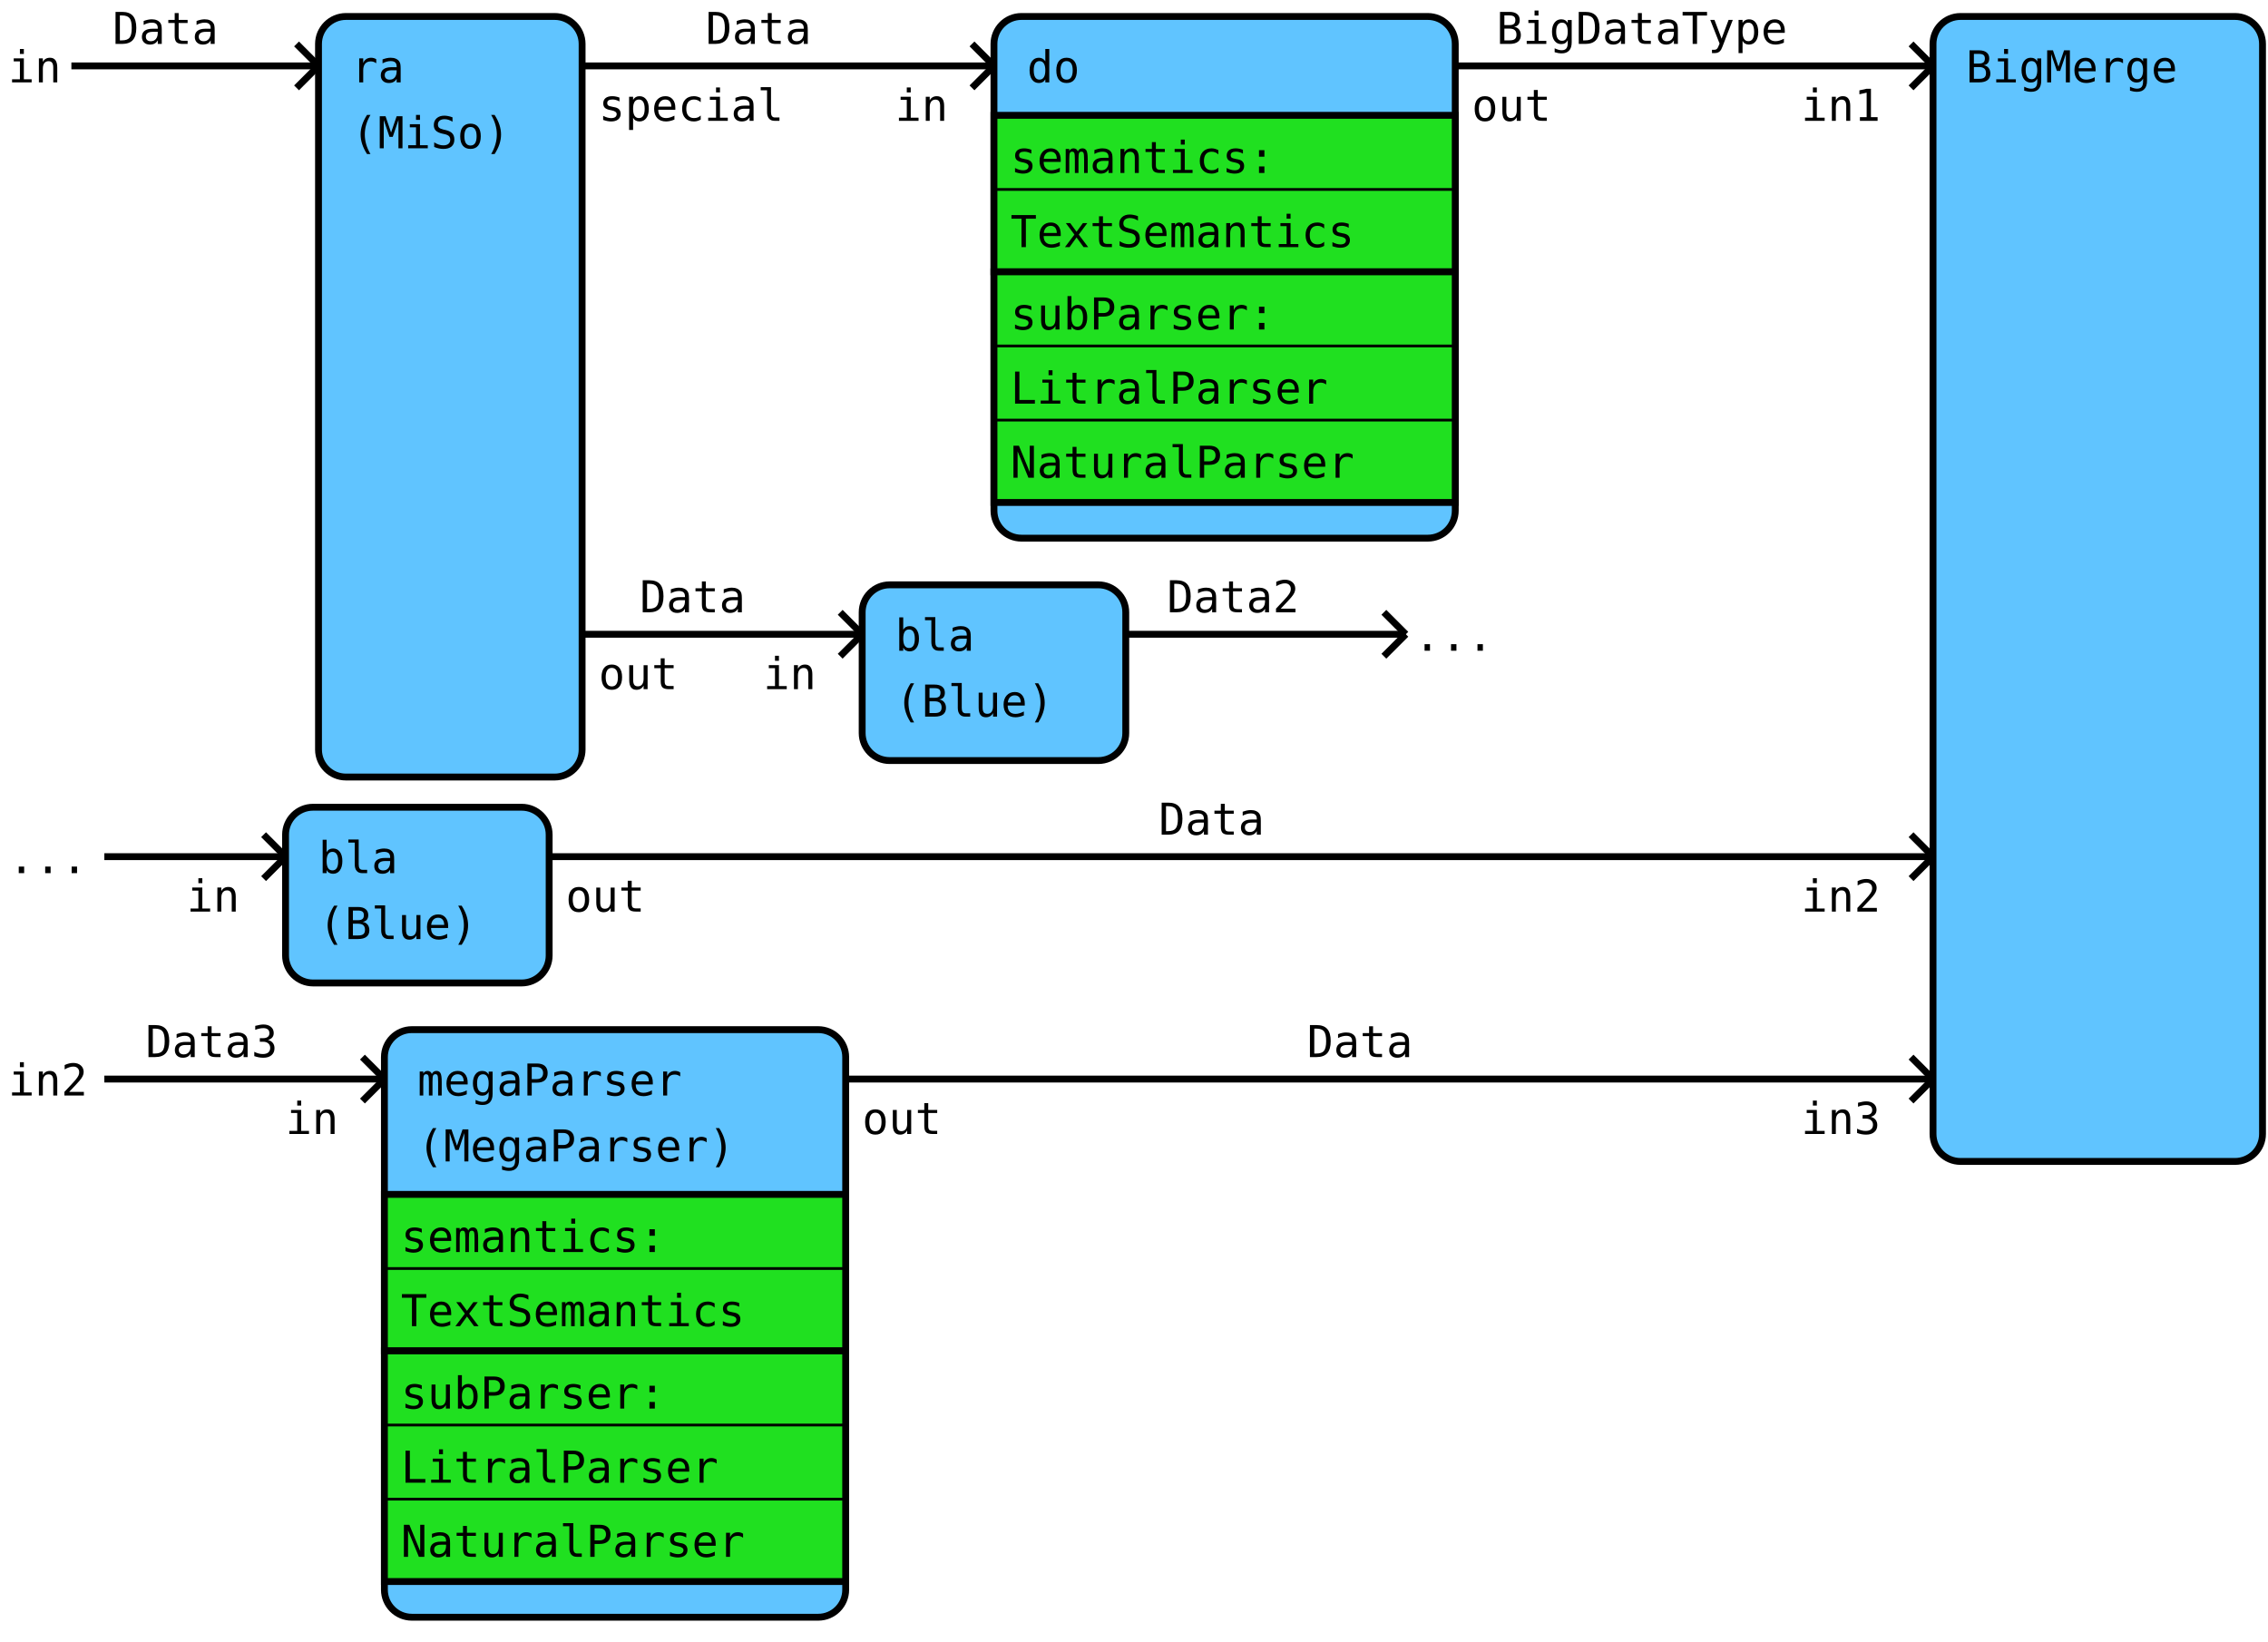
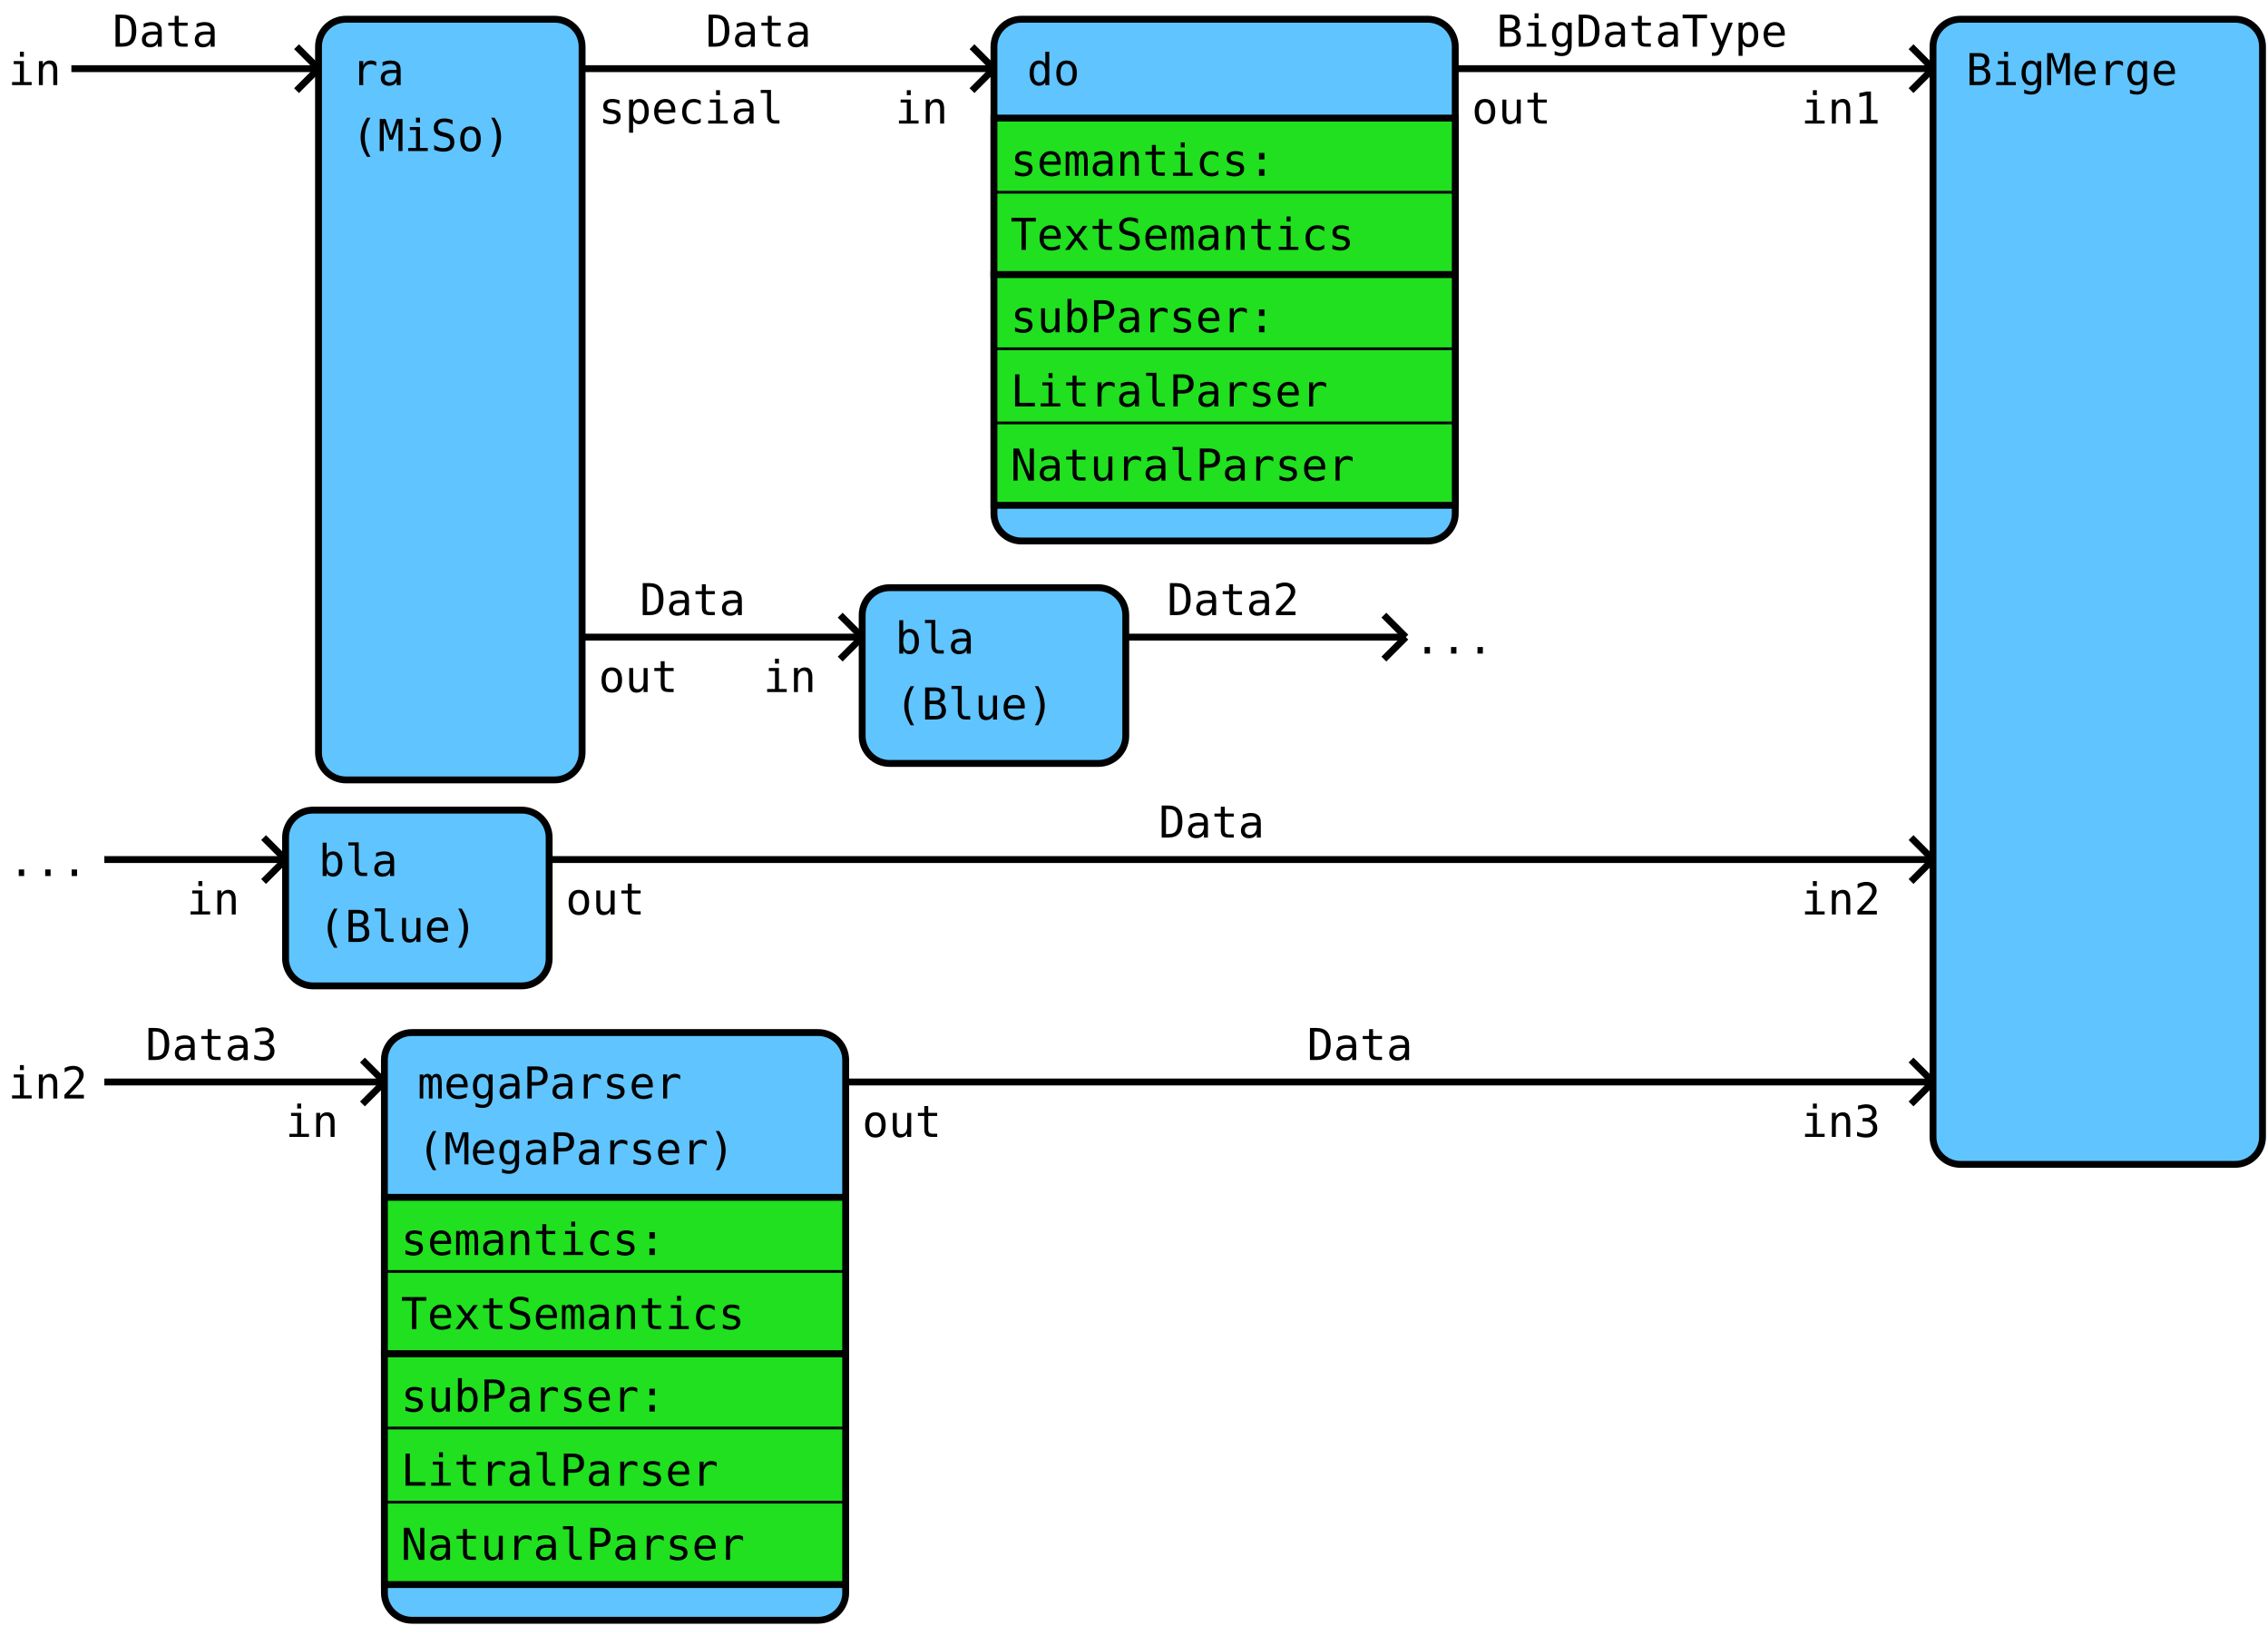
- <svg xmlns="http://www.w3.org/2000/svg" version="1.1" width="826px" height="598px">
-   <rect fill="rgb(255,255,255)" fill-opacity="1" stroke="none" stroke-opacity="1" stroke-width="0.0" width="826" height="598" x="0" y="0" />
-   <line stroke="rgb(0,0,0)" stroke-opacity="1.0" stroke-width="2.5" x1="26" y1="24" x2="116" y2="24" />
-   <line stroke="rgb(0,0,0)" stroke-opacity="1.0" stroke-width="2.5" x1="108" y1="16" x2="116" y2="24" />
-   <line stroke="rgb(0,0,0)" stroke-opacity="1.0" stroke-width="2.5" x1="108" y1="32" x2="116" y2="24" />
-   <line stroke="rgb(0,0,0)" stroke-opacity="1.0" stroke-width="2.5" x1="212" y1="24" x2="362" y2="24" />
-   <line stroke="rgb(0,0,0)" stroke-opacity="1.0" stroke-width="2.5" x1="354" y1="16" x2="362" y2="24" />
-   <line stroke="rgb(0,0,0)" stroke-opacity="1.0" stroke-width="2.5" x1="354" y1="32" x2="362" y2="24" />
-   <line stroke="rgb(0,0,0)" stroke-opacity="1.0" stroke-width="2.5" x1="530" y1="24" x2="704" y2="24" />
-   <line stroke="rgb(0,0,0)" stroke-opacity="1.0" stroke-width="2.5" x1="696" y1="16" x2="704" y2="24" />
-   <line stroke="rgb(0,0,0)" stroke-opacity="1.0" stroke-width="2.5" x1="696" y1="32" x2="704" y2="24" />
-   <line stroke="rgb(0,0,0)" stroke-opacity="1.0" stroke-width="2.5" x1="212" y1="231" x2="314" y2="231" />
-   <line stroke="rgb(0,0,0)" stroke-opacity="1.0" stroke-width="2.5" x1="306" y1="223" x2="314" y2="231" />
-   <line stroke="rgb(0,0,0)" stroke-opacity="1.0" stroke-width="2.5" x1="306" y1="239" x2="314" y2="231" />
-   <line stroke="rgb(0,0,0)" stroke-opacity="1.0" stroke-width="2.5" x1="410" y1="231" x2="512" y2="231" />
-   <line stroke="rgb(0,0,0)" stroke-opacity="1.0" stroke-width="2.5" x1="504" y1="223" x2="512" y2="231" />
-   <line stroke="rgb(0,0,0)" stroke-opacity="1.0" stroke-width="2.5" x1="504" y1="239" x2="512" y2="231" />
-   <line stroke="rgb(0,0,0)" stroke-opacity="1.0" stroke-width="2.5" x1="38" y1="312" x2="104" y2="312" />
-   <line stroke="rgb(0,0,0)" stroke-opacity="1.0" stroke-width="2.5" x1="96" y1="304" x2="104" y2="312" />
-   <line stroke="rgb(0,0,0)" stroke-opacity="1.0" stroke-width="2.5" x1="96" y1="320" x2="104" y2="312" />
-   <line stroke="rgb(0,0,0)" stroke-opacity="1.0" stroke-width="2.5" x1="200" y1="312" x2="704" y2="312" />
-   <line stroke="rgb(0,0,0)" stroke-opacity="1.0" stroke-width="2.5" x1="696" y1="304" x2="704" y2="312" />
-   <line stroke="rgb(0,0,0)" stroke-opacity="1.0" stroke-width="2.5" x1="696" y1="320" x2="704" y2="312" />
-   <line stroke="rgb(0,0,0)" stroke-opacity="1.0" stroke-width="2.5" x1="38" y1="393" x2="140" y2="393" />
-   <line stroke="rgb(0,0,0)" stroke-opacity="1.0" stroke-width="2.5" x1="132" y1="385" x2="140" y2="393" />
-   <line stroke="rgb(0,0,0)" stroke-opacity="1.0" stroke-width="2.5" x1="132" y1="401" x2="140" y2="393" />
-   <line stroke="rgb(0,0,0)" stroke-opacity="1.0" stroke-width="2.5" x1="308" y1="393" x2="704" y2="393" />
-   <line stroke="rgb(0,0,0)" stroke-opacity="1.0" stroke-width="2.5" x1="696" y1="385" x2="704" y2="393" />
-   <line stroke="rgb(0,0,0)" stroke-opacity="1.0" stroke-width="2.5" x1="696" y1="401" x2="704" y2="393" />
-   <rect fill="rgb(96,196,255)" fill-opacity="1.0" stroke="rgb(0,0,0)" stroke-opacity="1.0" stroke-width="2.5" width="96" height="277" x="116" y="6" rx="10" ry="10" />
-   <rect fill="rgb(96,196,255)" fill-opacity="1.0" stroke="rgb(0,0,0)" stroke-opacity="1.0" stroke-width="2.5" width="168" height="190" x="362" y="6" rx="10" ry="10" />
-   <rect fill="rgb(32,224,32)" fill-opacity="1.0" stroke="rgb(0,0,0)" stroke-opacity="1.0" stroke-width="2.5" width="168" height="57" x="362" y="42" />
-   <rect fill="rgb(32,224,32)" fill-opacity="1.0" stroke="rgb(0,0,0)" stroke-opacity="1.0" stroke-width="2.5" width="168" height="84" x="362" y="99" />
-   <rect fill="rgb(96,196,255)" fill-opacity="1.0" stroke="rgb(0,0,0)" stroke-opacity="1.0" stroke-width="2.5" width="96" height="64" x="314" y="213" rx="10" ry="10" />
-   <rect fill="rgb(96,196,255)" fill-opacity="1.0" stroke="rgb(0,0,0)" stroke-opacity="1.0" stroke-width="2.5" width="96" height="64" x="104" y="294" rx="10" ry="10" />
-   <rect fill="rgb(96,196,255)" fill-opacity="1.0" stroke="rgb(0,0,0)" stroke-opacity="1.0" stroke-width="2.5" width="168" height="214" x="140" y="375" rx="10" ry="10" />
-   <rect fill="rgb(32,224,32)" fill-opacity="1.0" stroke="rgb(0,0,0)" stroke-opacity="1.0" stroke-width="2.5" width="168" height="57" x="140" y="435" />
-   <rect fill="rgb(32,224,32)" fill-opacity="1.0" stroke="rgb(0,0,0)" stroke-opacity="1.0" stroke-width="2.5" width="168" height="84" x="140" y="492" />
-   <rect fill="rgb(96,196,255)" fill-opacity="1.0" stroke="rgb(0,0,0)" stroke-opacity="1.0" stroke-width="2.5" width="120" height="417" x="704" y="6" rx="10" ry="10" />
-   <line stroke="rgb(0,0,0)" stroke-opacity="1.0" stroke-width="1.0" x1="362" y1="69" x2="530" y2="69" />
-   <line stroke="rgb(0,0,0)" stroke-opacity="1.0" stroke-width="1.0" x1="362" y1="126" x2="530" y2="126" />
-   <line stroke="rgb(0,0,0)" stroke-opacity="1.0" stroke-width="1.0" x1="362" y1="153" x2="530" y2="153" />
-   <line stroke="rgb(0,0,0)" stroke-opacity="1.0" stroke-width="1.0" x1="140" y1="462" x2="308" y2="462" />
-   <line stroke="rgb(0,0,0)" stroke-opacity="1.0" stroke-width="1.0" x1="140" y1="519" x2="308" y2="519" />
-   <line stroke="rgb(0,0,0)" stroke-opacity="1.0" stroke-width="1.0" x1="140" y1="546" x2="308" y2="546" />
-   <text fill="rgb(0,0,0)" fill-opacity="1.0" font-family="monospace" font-size="16" x="3" y="30" textLength="22" lengthAdjust="spacingAndGlyphs">in</text>
-   <text fill="rgb(0,0,0)" fill-opacity="1.0" font-family="monospace" font-size="16" x="41" y="16" textLength="48" lengthAdjust="spacingAndGlyphs">Data</text>
-   <text fill="rgb(0,0,0)" fill-opacity="1.0" font-family="monospace" font-size="16" x="128" y="30" textLength="24" lengthAdjust="spacingAndGlyphs">ra</text>
-   <text fill="rgb(0,0,0)" fill-opacity="1.0" font-family="monospace" font-size="16" x="128" y="54" textLength="72" lengthAdjust="spacingAndGlyphs">(MiSo)</text>
-   <text fill="rgb(0,0,0)" fill-opacity="1.0" font-family="monospace" font-size="16" x="218" y="44" textLength="84" lengthAdjust="spacingAndGlyphs">special</text>
-   <text fill="rgb(0,0,0)" fill-opacity="1.0" font-family="monospace" font-size="16" x="257" y="16" textLength="48" lengthAdjust="spacingAndGlyphs">Data</text>
-   <text fill="rgb(0,0,0)" fill-opacity="1.0" font-family="monospace" font-size="16" x="326" y="44" textLength="24" lengthAdjust="spacingAndGlyphs">in</text>
-   <text fill="rgb(0,0,0)" fill-opacity="1.0" font-family="monospace" font-size="16" x="374" y="30" textLength="24" lengthAdjust="spacingAndGlyphs">do</text>
-   <text fill="rgb(0,0,0)" fill-opacity="1.0" font-family="monospace" font-size="16" x="368" y="63" textLength="120" lengthAdjust="spacingAndGlyphs">semantics:</text>
-   <text fill="rgb(0,0,0)" fill-opacity="1.0" font-family="monospace" font-size="16" x="368" y="90" textLength="156" lengthAdjust="spacingAndGlyphs">TextSemantics</text>
-   <text fill="rgb(0,0,0)" fill-opacity="1.0" font-family="monospace" font-size="16" x="368" y="120" textLength="120" lengthAdjust="spacingAndGlyphs">subParser:</text>
-   <text fill="rgb(0,0,0)" fill-opacity="1.0" font-family="monospace" font-size="16" x="368" y="147" textLength="144" lengthAdjust="spacingAndGlyphs">LitralParser</text>
-   <text fill="rgb(0,0,0)" fill-opacity="1.0" font-family="monospace" font-size="16" x="368" y="174" textLength="156" lengthAdjust="spacingAndGlyphs">NaturalParser</text>
-   <text fill="rgb(0,0,0)" fill-opacity="1.0" font-family="monospace" font-size="16" x="536" y="44" textLength="36" lengthAdjust="spacingAndGlyphs">out</text>
-   <text fill="rgb(0,0,0)" fill-opacity="1.0" font-family="monospace" font-size="16" x="545" y="16" textLength="132" lengthAdjust="spacingAndGlyphs">BigDataType</text>
-   <text fill="rgb(0,0,0)" fill-opacity="1.0" font-family="monospace" font-size="16" x="656" y="44" textLength="36" lengthAdjust="spacingAndGlyphs">in1</text>
-   <text fill="rgb(0,0,0)" fill-opacity="1.0" font-family="monospace" font-size="16" x="218" y="251" textLength="36" lengthAdjust="spacingAndGlyphs">out</text>
-   <text fill="rgb(0,0,0)" fill-opacity="1.0" font-family="monospace" font-size="16" x="233" y="223" textLength="48" lengthAdjust="spacingAndGlyphs">Data</text>
-   <text fill="rgb(0,0,0)" fill-opacity="1.0" font-family="monospace" font-size="16" x="278" y="251" textLength="24" lengthAdjust="spacingAndGlyphs">in</text>
-   <text fill="rgb(0,0,0)" fill-opacity="1.0" font-family="monospace" font-size="16" x="326" y="237" textLength="36" lengthAdjust="spacingAndGlyphs">bla</text>
-   <text fill="rgb(0,0,0)" fill-opacity="1.0" font-family="monospace" font-size="16" x="326" y="261" textLength="72" lengthAdjust="spacingAndGlyphs">(Blue)</text>
-   <text fill="rgb(0,0,0)" fill-opacity="1.0" font-family="monospace" font-size="16" x="425" y="223" textLength="60" lengthAdjust="spacingAndGlyphs">Data2</text>
-   <text fill="rgb(0,0,0)" fill-opacity="1.0" font-family="monospace" font-size="16" x="515" y="237" textLength="34" lengthAdjust="spacingAndGlyphs">...</text>
-   <text fill="rgb(0,0,0)" fill-opacity="1.0" font-family="monospace" font-size="16" x="3" y="318" textLength="34" lengthAdjust="spacingAndGlyphs">...</text>
-   <text fill="rgb(0,0,0)" fill-opacity="1.0" font-family="monospace" font-size="16" x="68" y="332" textLength="24" lengthAdjust="spacingAndGlyphs">in</text>
-   <text fill="rgb(0,0,0)" fill-opacity="1.0" font-family="monospace" font-size="16" x="116" y="318" textLength="36" lengthAdjust="spacingAndGlyphs">bla</text>
-   <text fill="rgb(0,0,0)" fill-opacity="1.0" font-family="monospace" font-size="16" x="116" y="342" textLength="72" lengthAdjust="spacingAndGlyphs">(Blue)</text>
-   <text fill="rgb(0,0,0)" fill-opacity="1.0" font-family="monospace" font-size="16" x="206" y="332" textLength="36" lengthAdjust="spacingAndGlyphs">out</text>
-   <text fill="rgb(0,0,0)" fill-opacity="1.0" font-family="monospace" font-size="16" x="422" y="304" textLength="48" lengthAdjust="spacingAndGlyphs">Data</text>
-   <text fill="rgb(0,0,0)" fill-opacity="1.0" font-family="monospace" font-size="16" x="656" y="332" textLength="36" lengthAdjust="spacingAndGlyphs">in2</text>
-   <text fill="rgb(0,0,0)" fill-opacity="1.0" font-family="monospace" font-size="16" x="3" y="399" textLength="34" lengthAdjust="spacingAndGlyphs">in2</text>
-   <text fill="rgb(0,0,0)" fill-opacity="1.0" font-family="monospace" font-size="16" x="53" y="385" textLength="60" lengthAdjust="spacingAndGlyphs">Data3</text>
-   <text fill="rgb(0,0,0)" fill-opacity="1.0" font-family="monospace" font-size="16" x="104" y="413" textLength="24" lengthAdjust="spacingAndGlyphs">in</text>
-   <text fill="rgb(0,0,0)" fill-opacity="1.0" font-family="monospace" font-size="16" x="152" y="399" textLength="120" lengthAdjust="spacingAndGlyphs">megaParser</text>
-   <text fill="rgb(0,0,0)" fill-opacity="1.0" font-family="monospace" font-size="16" x="152" y="423" textLength="144" lengthAdjust="spacingAndGlyphs">(MegaParser)</text>
-   <text fill="rgb(0,0,0)" fill-opacity="1.0" font-family="monospace" font-size="16" x="146" y="456" textLength="120" lengthAdjust="spacingAndGlyphs">semantics:</text>
-   <text fill="rgb(0,0,0)" fill-opacity="1.0" font-family="monospace" font-size="16" x="146" y="483" textLength="156" lengthAdjust="spacingAndGlyphs">TextSemantics</text>
-   <text fill="rgb(0,0,0)" fill-opacity="1.0" font-family="monospace" font-size="16" x="146" y="513" textLength="120" lengthAdjust="spacingAndGlyphs">subParser:</text>
-   <text fill="rgb(0,0,0)" fill-opacity="1.0" font-family="monospace" font-size="16" x="146" y="540" textLength="144" lengthAdjust="spacingAndGlyphs">LitralParser</text>
-   <text fill="rgb(0,0,0)" fill-opacity="1.0" font-family="monospace" font-size="16" x="146" y="567" textLength="156" lengthAdjust="spacingAndGlyphs">NaturalParser</text>
-   <text fill="rgb(0,0,0)" fill-opacity="1.0" font-family="monospace" font-size="16" x="314" y="413" textLength="36" lengthAdjust="spacingAndGlyphs">out</text>
-   <text fill="rgb(0,0,0)" fill-opacity="1.0" font-family="monospace" font-size="16" x="476" y="385" textLength="48" lengthAdjust="spacingAndGlyphs">Data</text>
-   <text fill="rgb(0,0,0)" fill-opacity="1.0" font-family="monospace" font-size="16" x="656" y="413" textLength="36" lengthAdjust="spacingAndGlyphs">in3</text>
-   <text fill="rgb(0,0,0)" fill-opacity="1.0" font-family="monospace" font-size="16" x="716" y="30" textLength="96" lengthAdjust="spacingAndGlyphs">BigMerge</text>
+ <svg xmlns="http://www.w3.org/2000/svg" version="1.1" width="826px" height="599px">
+   <rect fill="rgb(255,255,255)" fill-opacity="1" stroke="none" stroke-opacity="1" stroke-width="0.0" width="826" height="599" x="0" y="0" />
+   <line stroke="rgb(0,0,0)" stroke-opacity="1.0" stroke-width="2.5" x1="26" y1="25" x2="116" y2="25" />
+   <line stroke="rgb(0,0,0)" stroke-opacity="1.0" stroke-width="2.5" x1="108" y1="17" x2="116" y2="25" />
+   <line stroke="rgb(0,0,0)" stroke-opacity="1.0" stroke-width="2.5" x1="108" y1="33" x2="116" y2="25" />
+   <line stroke="rgb(0,0,0)" stroke-opacity="1.0" stroke-width="2.5" x1="212" y1="25" x2="362" y2="25" />
+   <line stroke="rgb(0,0,0)" stroke-opacity="1.0" stroke-width="2.5" x1="354" y1="17" x2="362" y2="25" />
+   <line stroke="rgb(0,0,0)" stroke-opacity="1.0" stroke-width="2.5" x1="354" y1="33" x2="362" y2="25" />
+   <line stroke="rgb(0,0,0)" stroke-opacity="1.0" stroke-width="2.5" x1="530" y1="25" x2="704" y2="25" />
+   <line stroke="rgb(0,0,0)" stroke-opacity="1.0" stroke-width="2.5" x1="696" y1="17" x2="704" y2="25" />
+   <line stroke="rgb(0,0,0)" stroke-opacity="1.0" stroke-width="2.5" x1="696" y1="33" x2="704" y2="25" />
+   <line stroke="rgb(0,0,0)" stroke-opacity="1.0" stroke-width="2.5" x1="212" y1="232" x2="314" y2="232" />
+   <line stroke="rgb(0,0,0)" stroke-opacity="1.0" stroke-width="2.5" x1="306" y1="224" x2="314" y2="232" />
+   <line stroke="rgb(0,0,0)" stroke-opacity="1.0" stroke-width="2.5" x1="306" y1="240" x2="314" y2="232" />
+   <line stroke="rgb(0,0,0)" stroke-opacity="1.0" stroke-width="2.5" x1="410" y1="232" x2="512" y2="232" />
+   <line stroke="rgb(0,0,0)" stroke-opacity="1.0" stroke-width="2.5" x1="504" y1="224" x2="512" y2="232" />
+   <line stroke="rgb(0,0,0)" stroke-opacity="1.0" stroke-width="2.5" x1="504" y1="240" x2="512" y2="232" />
+   <line stroke="rgb(0,0,0)" stroke-opacity="1.0" stroke-width="2.5" x1="38" y1="313" x2="104" y2="313" />
+   <line stroke="rgb(0,0,0)" stroke-opacity="1.0" stroke-width="2.5" x1="96" y1="305" x2="104" y2="313" />
+   <line stroke="rgb(0,0,0)" stroke-opacity="1.0" stroke-width="2.5" x1="96" y1="321" x2="104" y2="313" />
+   <line stroke="rgb(0,0,0)" stroke-opacity="1.0" stroke-width="2.5" x1="200" y1="313" x2="704" y2="313" />
+   <line stroke="rgb(0,0,0)" stroke-opacity="1.0" stroke-width="2.5" x1="696" y1="305" x2="704" y2="313" />
+   <line stroke="rgb(0,0,0)" stroke-opacity="1.0" stroke-width="2.5" x1="696" y1="321" x2="704" y2="313" />
+   <line stroke="rgb(0,0,0)" stroke-opacity="1.0" stroke-width="2.5" x1="38" y1="394" x2="140" y2="394" />
+   <line stroke="rgb(0,0,0)" stroke-opacity="1.0" stroke-width="2.5" x1="132" y1="386" x2="140" y2="394" />
+   <line stroke="rgb(0,0,0)" stroke-opacity="1.0" stroke-width="2.5" x1="132" y1="402" x2="140" y2="394" />
+   <line stroke="rgb(0,0,0)" stroke-opacity="1.0" stroke-width="2.5" x1="308" y1="394" x2="704" y2="394" />
+   <line stroke="rgb(0,0,0)" stroke-opacity="1.0" stroke-width="2.5" x1="696" y1="386" x2="704" y2="394" />
+   <line stroke="rgb(0,0,0)" stroke-opacity="1.0" stroke-width="2.5" x1="696" y1="402" x2="704" y2="394" />
+   <rect fill="rgb(96,196,255)" fill-opacity="1.0" stroke="rgb(0,0,0)" stroke-opacity="1.0" stroke-width="2.5" width="96" height="277" x="116" y="7" rx="10" ry="10" />
+   <rect fill="rgb(96,196,255)" fill-opacity="1.0" stroke="rgb(0,0,0)" stroke-opacity="1.0" stroke-width="2.5" width="168" height="190" x="362" y="7" rx="10" ry="10" />
+   <rect fill="rgb(32,224,32)" fill-opacity="1.0" stroke="rgb(0,0,0)" stroke-opacity="1.0" stroke-width="2.5" width="168" height="57" x="362" y="43" />
+   <rect fill="rgb(32,224,32)" fill-opacity="1.0" stroke="rgb(0,0,0)" stroke-opacity="1.0" stroke-width="2.5" width="168" height="84" x="362" y="100" />
+   <rect fill="rgb(96,196,255)" fill-opacity="1.0" stroke="rgb(0,0,0)" stroke-opacity="1.0" stroke-width="2.5" width="96" height="64" x="314" y="214" rx="10" ry="10" />
+   <rect fill="rgb(96,196,255)" fill-opacity="1.0" stroke="rgb(0,0,0)" stroke-opacity="1.0" stroke-width="2.5" width="96" height="64" x="104" y="295" rx="10" ry="10" />
+   <rect fill="rgb(96,196,255)" fill-opacity="1.0" stroke="rgb(0,0,0)" stroke-opacity="1.0" stroke-width="2.5" width="168" height="214" x="140" y="376" rx="10" ry="10" />
+   <rect fill="rgb(32,224,32)" fill-opacity="1.0" stroke="rgb(0,0,0)" stroke-opacity="1.0" stroke-width="2.5" width="168" height="57" x="140" y="436" />
+   <rect fill="rgb(32,224,32)" fill-opacity="1.0" stroke="rgb(0,0,0)" stroke-opacity="1.0" stroke-width="2.5" width="168" height="84" x="140" y="493" />
+   <rect fill="rgb(96,196,255)" fill-opacity="1.0" stroke="rgb(0,0,0)" stroke-opacity="1.0" stroke-width="2.5" width="120" height="417" x="704" y="7" rx="10" ry="10" />
+   <line stroke="rgb(0,0,0)" stroke-opacity="1.0" stroke-width="1.0" x1="362" y1="70" x2="530" y2="70" />
+   <line stroke="rgb(0,0,0)" stroke-opacity="1.0" stroke-width="1.0" x1="362" y1="127" x2="530" y2="127" />
+   <line stroke="rgb(0,0,0)" stroke-opacity="1.0" stroke-width="1.0" x1="362" y1="154" x2="530" y2="154" />
+   <line stroke="rgb(0,0,0)" stroke-opacity="1.0" stroke-width="1.0" x1="140" y1="463" x2="308" y2="463" />
+   <line stroke="rgb(0,0,0)" stroke-opacity="1.0" stroke-width="1.0" x1="140" y1="520" x2="308" y2="520" />
+   <line stroke="rgb(0,0,0)" stroke-opacity="1.0" stroke-width="1.0" x1="140" y1="547" x2="308" y2="547" />
+   <text fill="rgb(0,0,0)" fill-opacity="1.0" font-family="monospace" font-size="16" x="3" y="31" textLength="22" lengthAdjust="spacingAndGlyphs">in</text>
+   <text fill="rgb(0,0,0)" fill-opacity="1.0" font-family="monospace" font-size="16" x="41" y="17" textLength="48" lengthAdjust="spacingAndGlyphs">Data</text>
+   <text fill="rgb(0,0,0)" fill-opacity="1.0" font-family="monospace" font-size="16" x="128" y="31" textLength="24" lengthAdjust="spacingAndGlyphs">ra</text>
+   <text fill="rgb(0,0,0)" fill-opacity="1.0" font-family="monospace" font-size="16" x="128" y="55" textLength="72" lengthAdjust="spacingAndGlyphs">(MiSo)</text>
+   <text fill="rgb(0,0,0)" fill-opacity="1.0" font-family="monospace" font-size="16" x="218" y="45" textLength="84" lengthAdjust="spacingAndGlyphs">special</text>
+   <text fill="rgb(0,0,0)" fill-opacity="1.0" font-family="monospace" font-size="16" x="257" y="17" textLength="48" lengthAdjust="spacingAndGlyphs">Data</text>
+   <text fill="rgb(0,0,0)" fill-opacity="1.0" font-family="monospace" font-size="16" x="326" y="45" textLength="24" lengthAdjust="spacingAndGlyphs">in</text>
+   <text fill="rgb(0,0,0)" fill-opacity="1.0" font-family="monospace" font-size="16" x="374" y="31" textLength="24" lengthAdjust="spacingAndGlyphs">do</text>
+   <text fill="rgb(0,0,0)" fill-opacity="1.0" font-family="monospace" font-size="16" x="368" y="64" textLength="120" lengthAdjust="spacingAndGlyphs">semantics:</text>
+   <text fill="rgb(0,0,0)" fill-opacity="1.0" font-family="monospace" font-size="16" x="368" y="91" textLength="156" lengthAdjust="spacingAndGlyphs">TextSemantics</text>
+   <text fill="rgb(0,0,0)" fill-opacity="1.0" font-family="monospace" font-size="16" x="368" y="121" textLength="120" lengthAdjust="spacingAndGlyphs">subParser:</text>
+   <text fill="rgb(0,0,0)" fill-opacity="1.0" font-family="monospace" font-size="16" x="368" y="148" textLength="144" lengthAdjust="spacingAndGlyphs">LitralParser</text>
+   <text fill="rgb(0,0,0)" fill-opacity="1.0" font-family="monospace" font-size="16" x="368" y="175" textLength="156" lengthAdjust="spacingAndGlyphs">NaturalParser</text>
+   <text fill="rgb(0,0,0)" fill-opacity="1.0" font-family="monospace" font-size="16" x="536" y="45" textLength="36" lengthAdjust="spacingAndGlyphs">out</text>
+   <text fill="rgb(0,0,0)" fill-opacity="1.0" font-family="monospace" font-size="16" x="545" y="17" textLength="132" lengthAdjust="spacingAndGlyphs">BigDataType</text>
+   <text fill="rgb(0,0,0)" fill-opacity="1.0" font-family="monospace" font-size="16" x="656" y="45" textLength="36" lengthAdjust="spacingAndGlyphs">in1</text>
+   <text fill="rgb(0,0,0)" fill-opacity="1.0" font-family="monospace" font-size="16" x="218" y="252" textLength="36" lengthAdjust="spacingAndGlyphs">out</text>
+   <text fill="rgb(0,0,0)" fill-opacity="1.0" font-family="monospace" font-size="16" x="233" y="224" textLength="48" lengthAdjust="spacingAndGlyphs">Data</text>
+   <text fill="rgb(0,0,0)" fill-opacity="1.0" font-family="monospace" font-size="16" x="278" y="252" textLength="24" lengthAdjust="spacingAndGlyphs">in</text>
+   <text fill="rgb(0,0,0)" fill-opacity="1.0" font-family="monospace" font-size="16" x="326" y="238" textLength="36" lengthAdjust="spacingAndGlyphs">bla</text>
+   <text fill="rgb(0,0,0)" fill-opacity="1.0" font-family="monospace" font-size="16" x="326" y="262" textLength="72" lengthAdjust="spacingAndGlyphs">(Blue)</text>
+   <text fill="rgb(0,0,0)" fill-opacity="1.0" font-family="monospace" font-size="16" x="425" y="224" textLength="60" lengthAdjust="spacingAndGlyphs">Data2</text>
+   <text fill="rgb(0,0,0)" fill-opacity="1.0" font-family="monospace" font-size="16" x="515" y="238" textLength="34" lengthAdjust="spacingAndGlyphs">...</text>
+   <text fill="rgb(0,0,0)" fill-opacity="1.0" font-family="monospace" font-size="16" x="3" y="319" textLength="34" lengthAdjust="spacingAndGlyphs">...</text>
+   <text fill="rgb(0,0,0)" fill-opacity="1.0" font-family="monospace" font-size="16" x="68" y="333" textLength="24" lengthAdjust="spacingAndGlyphs">in</text>
+   <text fill="rgb(0,0,0)" fill-opacity="1.0" font-family="monospace" font-size="16" x="116" y="319" textLength="36" lengthAdjust="spacingAndGlyphs">bla</text>
+   <text fill="rgb(0,0,0)" fill-opacity="1.0" font-family="monospace" font-size="16" x="116" y="343" textLength="72" lengthAdjust="spacingAndGlyphs">(Blue)</text>
+   <text fill="rgb(0,0,0)" fill-opacity="1.0" font-family="monospace" font-size="16" x="206" y="333" textLength="36" lengthAdjust="spacingAndGlyphs">out</text>
+   <text fill="rgb(0,0,0)" fill-opacity="1.0" font-family="monospace" font-size="16" x="422" y="305" textLength="48" lengthAdjust="spacingAndGlyphs">Data</text>
+   <text fill="rgb(0,0,0)" fill-opacity="1.0" font-family="monospace" font-size="16" x="656" y="333" textLength="36" lengthAdjust="spacingAndGlyphs">in2</text>
+   <text fill="rgb(0,0,0)" fill-opacity="1.0" font-family="monospace" font-size="16" x="3" y="400" textLength="34" lengthAdjust="spacingAndGlyphs">in2</text>
+   <text fill="rgb(0,0,0)" fill-opacity="1.0" font-family="monospace" font-size="16" x="53" y="386" textLength="60" lengthAdjust="spacingAndGlyphs">Data3</text>
+   <text fill="rgb(0,0,0)" fill-opacity="1.0" font-family="monospace" font-size="16" x="104" y="414" textLength="24" lengthAdjust="spacingAndGlyphs">in</text>
+   <text fill="rgb(0,0,0)" fill-opacity="1.0" font-family="monospace" font-size="16" x="152" y="400" textLength="120" lengthAdjust="spacingAndGlyphs">megaParser</text>
+   <text fill="rgb(0,0,0)" fill-opacity="1.0" font-family="monospace" font-size="16" x="152" y="424" textLength="144" lengthAdjust="spacingAndGlyphs">(MegaParser)</text>
+   <text fill="rgb(0,0,0)" fill-opacity="1.0" font-family="monospace" font-size="16" x="146" y="457" textLength="120" lengthAdjust="spacingAndGlyphs">semantics:</text>
+   <text fill="rgb(0,0,0)" fill-opacity="1.0" font-family="monospace" font-size="16" x="146" y="484" textLength="156" lengthAdjust="spacingAndGlyphs">TextSemantics</text>
+   <text fill="rgb(0,0,0)" fill-opacity="1.0" font-family="monospace" font-size="16" x="146" y="514" textLength="120" lengthAdjust="spacingAndGlyphs">subParser:</text>
+   <text fill="rgb(0,0,0)" fill-opacity="1.0" font-family="monospace" font-size="16" x="146" y="541" textLength="144" lengthAdjust="spacingAndGlyphs">LitralParser</text>
+   <text fill="rgb(0,0,0)" fill-opacity="1.0" font-family="monospace" font-size="16" x="146" y="568" textLength="156" lengthAdjust="spacingAndGlyphs">NaturalParser</text>
+   <text fill="rgb(0,0,0)" fill-opacity="1.0" font-family="monospace" font-size="16" x="314" y="414" textLength="36" lengthAdjust="spacingAndGlyphs">out</text>
+   <text fill="rgb(0,0,0)" fill-opacity="1.0" font-family="monospace" font-size="16" x="476" y="386" textLength="48" lengthAdjust="spacingAndGlyphs">Data</text>
+   <text fill="rgb(0,0,0)" fill-opacity="1.0" font-family="monospace" font-size="16" x="656" y="414" textLength="36" lengthAdjust="spacingAndGlyphs">in3</text>
+   <text fill="rgb(0,0,0)" fill-opacity="1.0" font-family="monospace" font-size="16" x="716" y="31" textLength="96" lengthAdjust="spacingAndGlyphs">BigMerge</text>
</svg>
